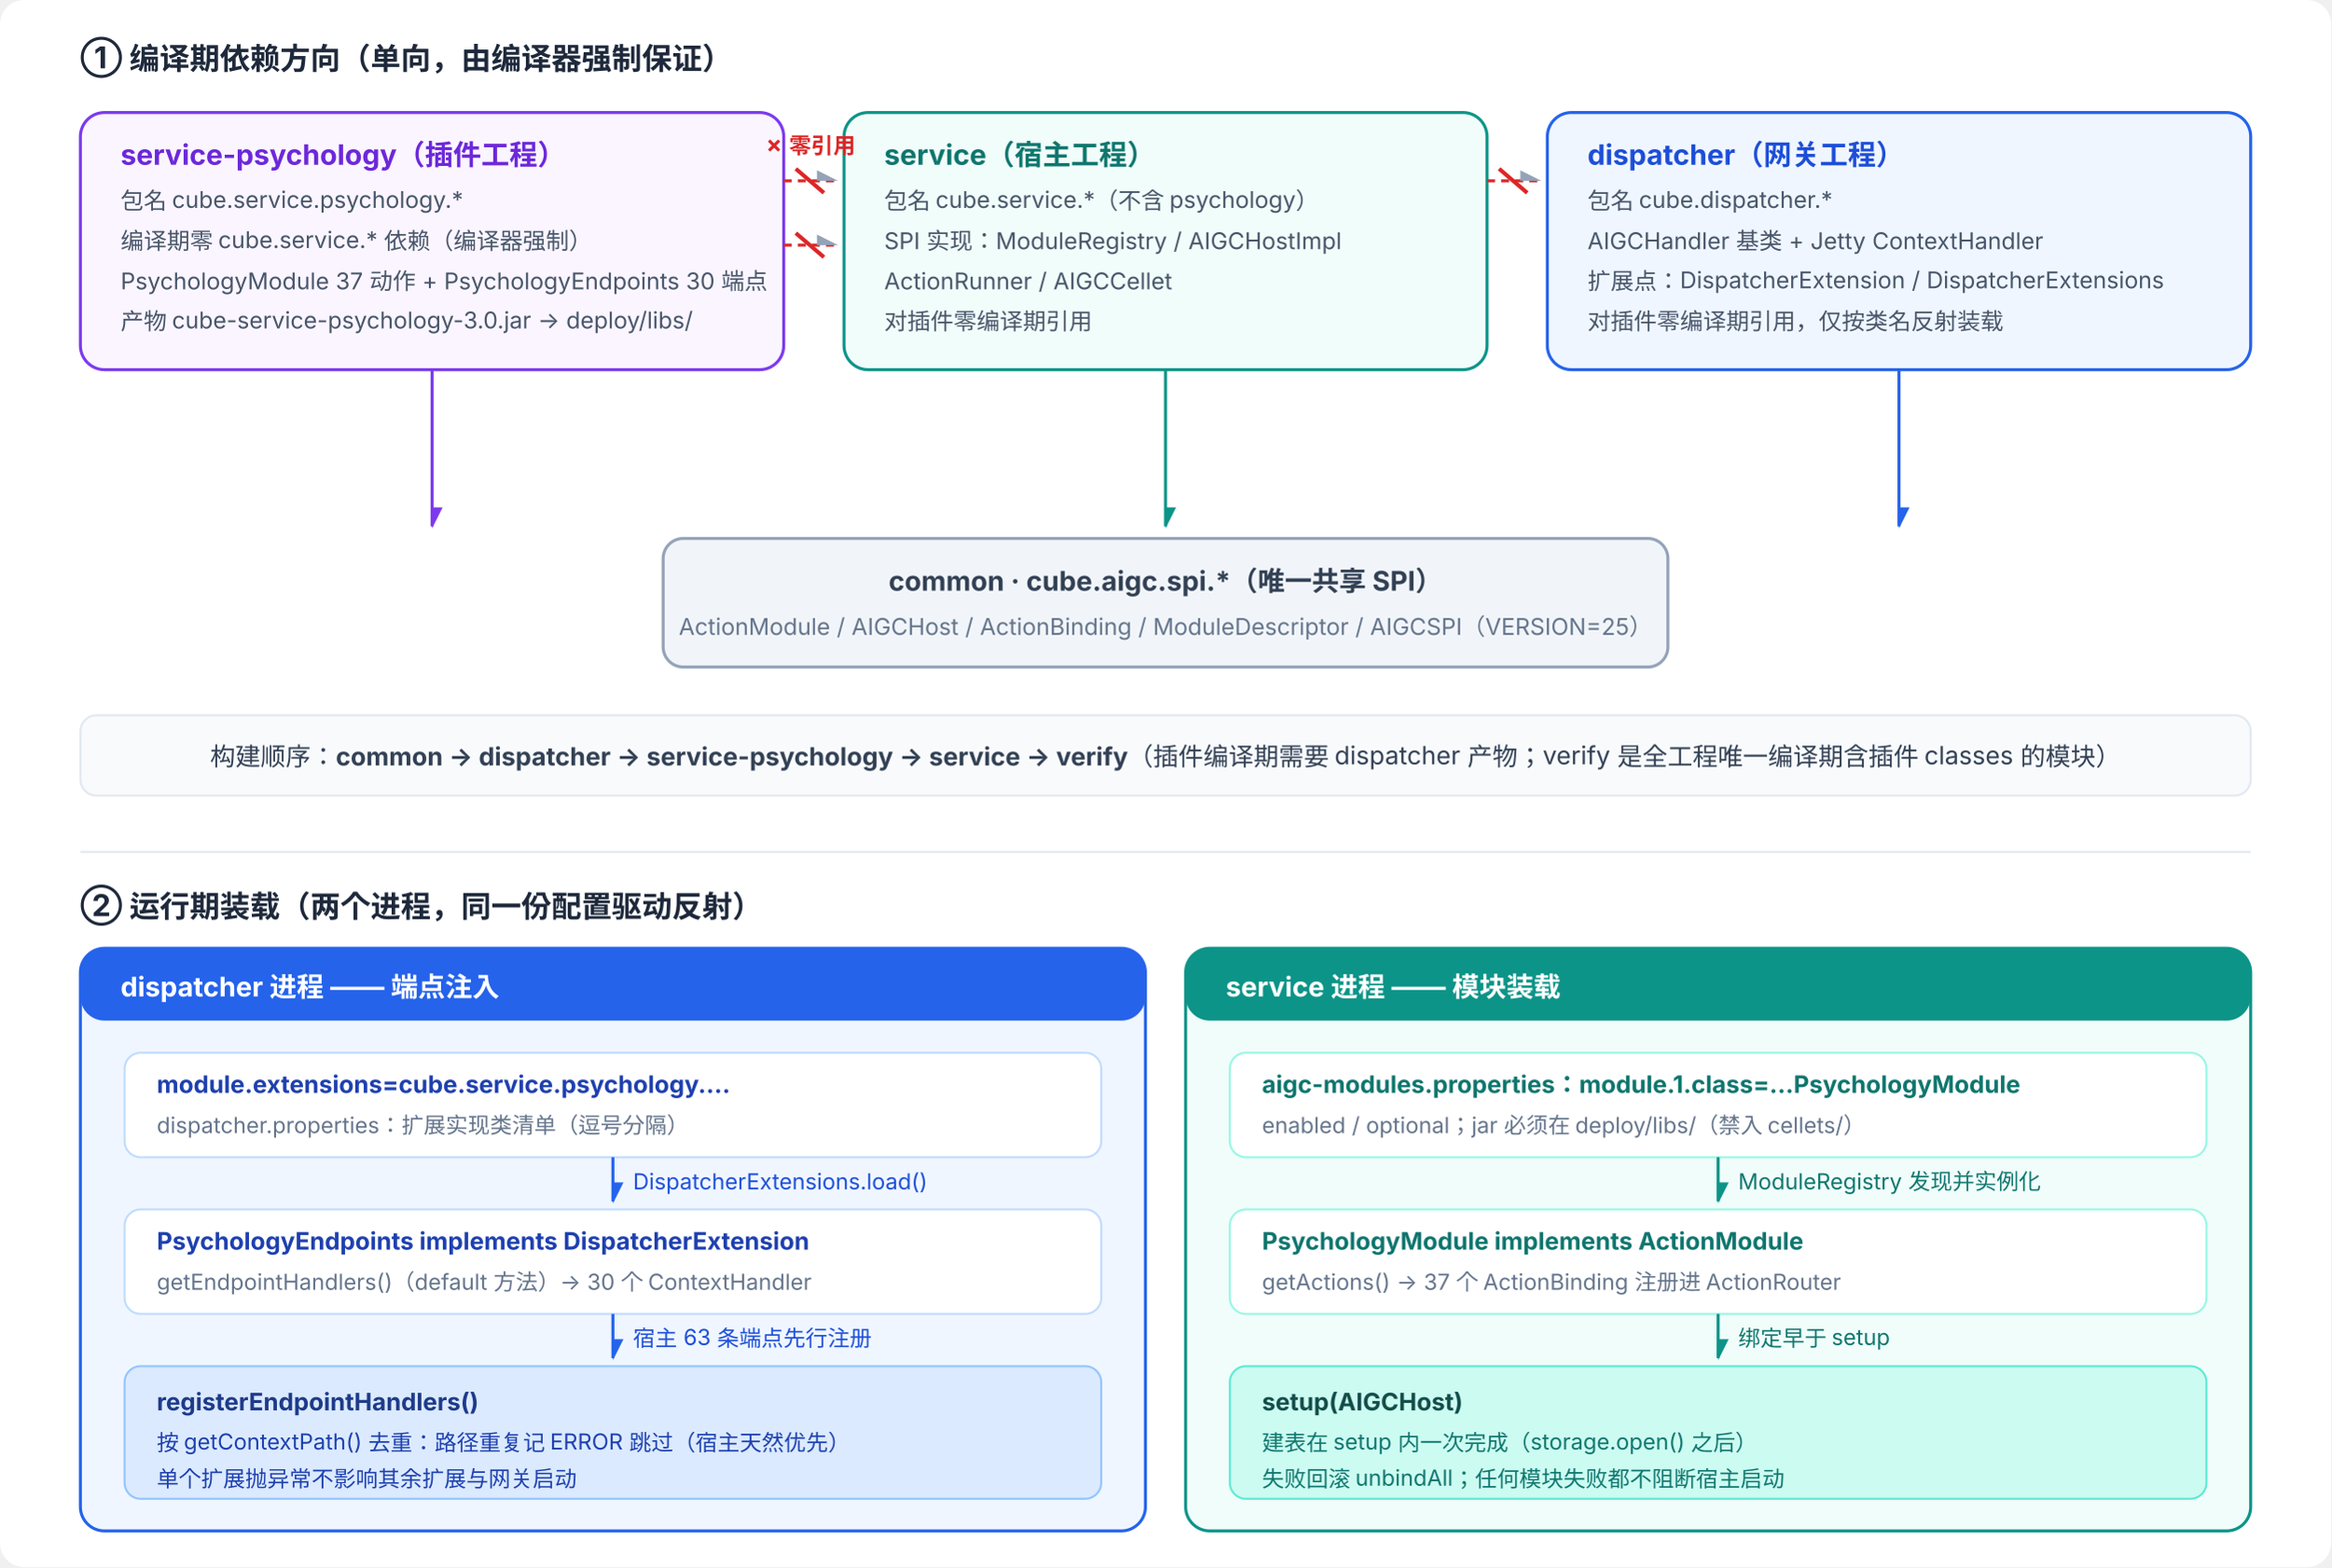
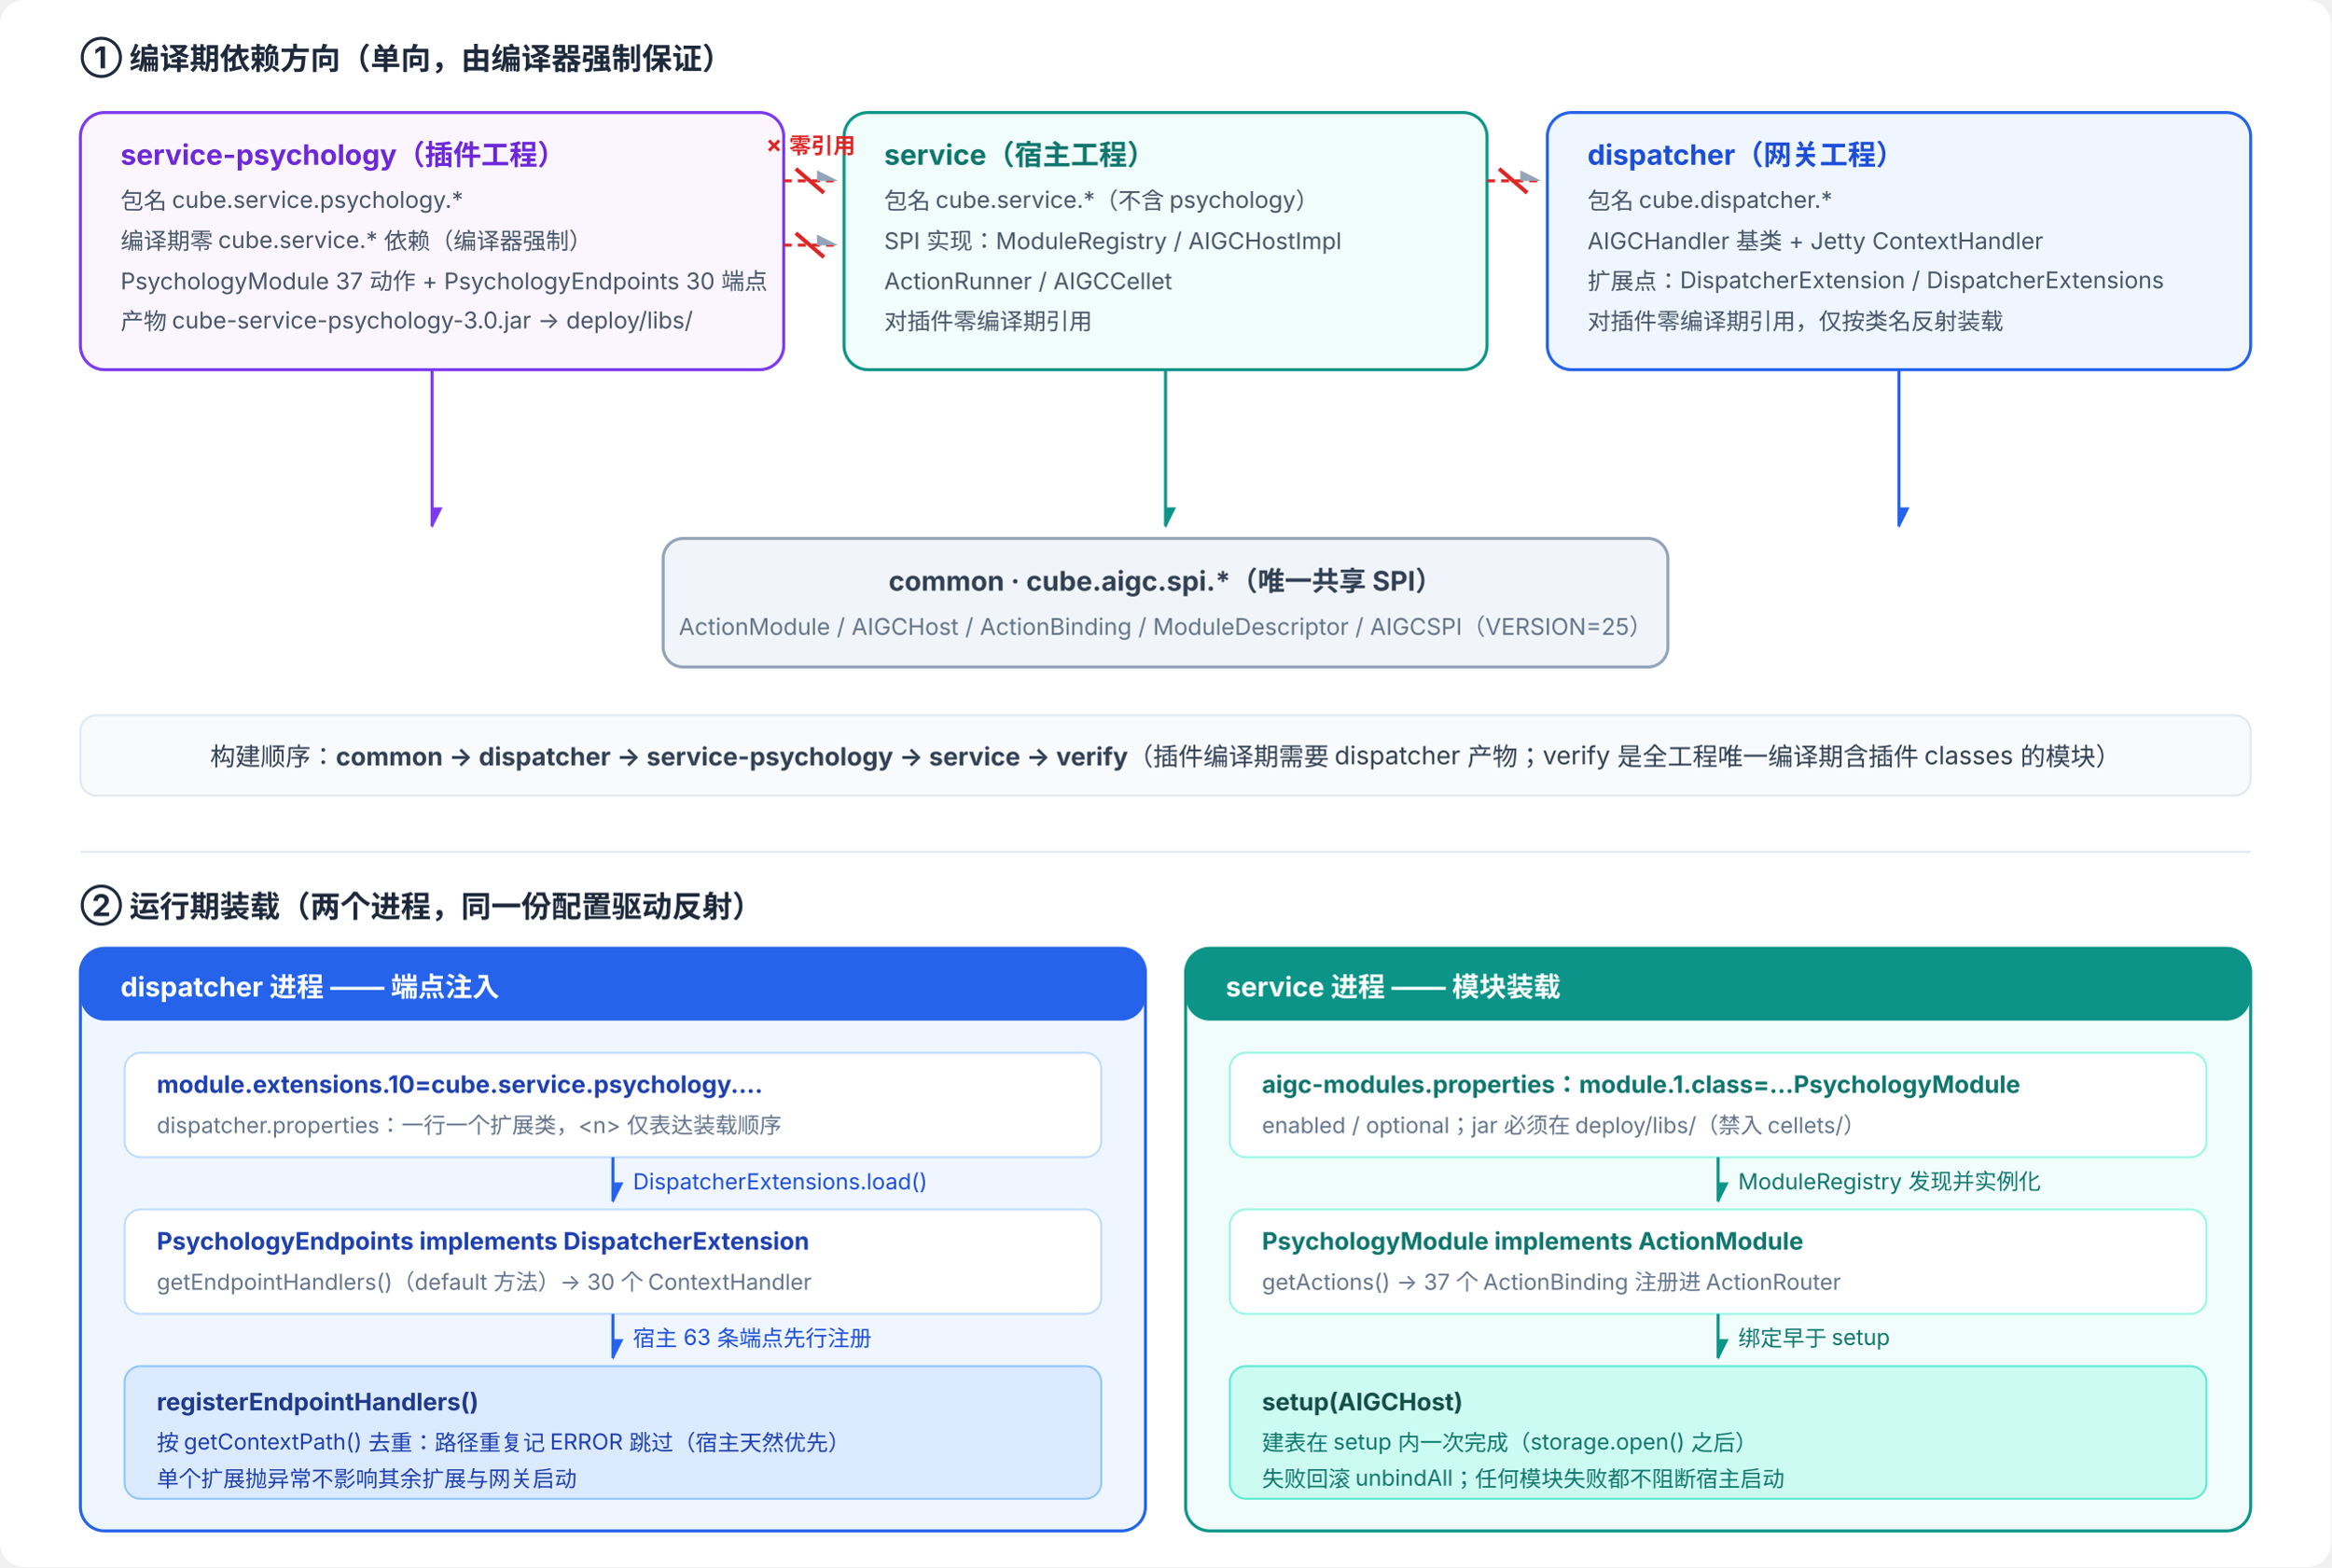
<svg xmlns="http://www.w3.org/2000/svg" viewBox="0 0 1160 780" font-family="-apple-system,BlinkMacSystemFont,'Segoe UI','PingFang SC','Hiragino Sans GB','Microsoft YaHei',sans-serif">
  <defs>
    <marker id="arrowG" viewBox="0 0 10 10" refX="9" refY="5" markerWidth="7" markerHeight="7" orient="auto-start-reverse">
      <path d="M 0 0 L 10 5 L 0 5 z" fill="#94A3B8" />
    </marker>
    <marker id="arrowP" viewBox="0 0 10 10" refX="9" refY="5" markerWidth="7" markerHeight="7" orient="auto-start-reverse">
      <path d="M 0 0 L 10 5 L 0 5 z" fill="#7C3AED" />
    </marker>
    <marker id="arrowB" viewBox="0 0 10 10" refX="9" refY="5" markerWidth="7" markerHeight="7" orient="auto-start-reverse">
      <path d="M 0 0 L 10 5 L 0 5 z" fill="#2563EB" />
    </marker>
    <marker id="arrowT" viewBox="0 0 10 10" refX="9" refY="5" markerWidth="7" markerHeight="7" orient="auto-start-reverse">
      <path d="M 0 0 L 10 5 L 0 5 z" fill="#0D9488" />
    </marker>
  </defs>
  <rect x="0" y="0" width="1160" height="780" rx="12" fill="#FFFFFF" />
  <text x="40" y="34" font-size="15" font-weight="700" fill="#1E293B">① 编译期依赖方向（单向，由编译器强制保证）</text>
  <rect x="40" y="56" width="350" height="128" rx="12" fill="#FAF5FF" stroke="#7C3AED" stroke-width="1.5" />
  <text x="60" y="82" font-size="14" font-weight="700" fill="#6D28D9">service-psychology（插件工程）</text>
  <text x="60" y="104" font-size="11.5" fill="#475569">包名 cube.service.psychology.*</text>
  <text x="60" y="124" font-size="11.5" fill="#475569">编译期零 cube.service.* 依赖（编译器强制）</text>
  <text x="60" y="144" font-size="11.5" fill="#475569">PsychologyModule 37 动作 + PsychologyEndpoints 30 端点</text>
  <text x="60" y="164" font-size="11.5" fill="#475569">产物 cube-service-psychology-3.0.jar → deploy/libs/</text>
  <rect x="420" y="56" width="320" height="128" rx="12" fill="#F0FDFA" stroke="#0D9488" stroke-width="1.5" />
  <text x="440" y="82" font-size="14" font-weight="700" fill="#0F766E">service（宿主工程）</text>
  <text x="440" y="104" font-size="11.5" fill="#475569">包名 cube.service.*（不含 psychology）</text>
  <text x="440" y="124" font-size="11.5" fill="#475569">SPI 实现：ModuleRegistry / AIGCHostImpl</text>
  <text x="440" y="144" font-size="11.5" fill="#475569">ActionRunner / AIGCCellet</text>
  <text x="440" y="164" font-size="11.5" fill="#475569">对插件零编译期引用</text>
  <rect x="770" y="56" width="350" height="128" rx="12" fill="#EFF6FF" stroke="#2563EB" stroke-width="1.5" />
  <text x="790" y="82" font-size="14" font-weight="700" fill="#1D4ED8">dispatcher（网关工程）</text>
  <text x="790" y="104" font-size="11.5" fill="#475569">包名 cube.dispatcher.*</text>
  <text x="790" y="124" font-size="11.5" fill="#475569">AIGCHandler 基类 + Jetty ContextHandler</text>
  <text x="790" y="144" font-size="11.5" fill="#475569">扩展点：DispatcherExtension / DispatcherExtensions</text>
  <text x="790" y="164" font-size="11.5" fill="#475569">对插件零编译期引用，仅按类名反射装载</text>
  <path d="M 390 90 L 416 90" stroke="#DC2626" stroke-width="1.5" stroke-dasharray="4 3" marker-end="url(#arrowG)" />
  <line x1="396" y1="84" x2="410" y2="96" stroke="#DC2626" stroke-width="2" />
  <path d="M 740 90 L 766 90" stroke="#DC2626" stroke-width="1.5" stroke-dasharray="4 3" marker-end="url(#arrowG)" />
  <line x1="746" y1="84" x2="760" y2="96" stroke="#DC2626" stroke-width="2" />
  <path d="M 390 122 L 416 122" stroke="#DC2626" stroke-width="1.5" stroke-dasharray="4 3" marker-end="url(#arrowG)" />
  <line x1="396" y1="116" x2="410" y2="128" stroke="#DC2626" stroke-width="2" />
  <text x="403" y="76" text-anchor="middle" font-size="11" font-weight="700" fill="#DC2626">✗ 零引用</text>
  <rect x="330" y="268" width="500" height="64" rx="10" fill="#F1F5F9" stroke="#94A3B8" stroke-width="1.5" />
  <text x="580" y="294" text-anchor="middle" font-size="13.5" font-weight="700" fill="#334155">common · cube.aigc.spi.*（唯一共享 SPI）</text>
  <text x="580" y="316" text-anchor="middle" font-size="11.5" fill="#64748B">ActionModule / AIGCHost / ActionBinding / ModuleDescriptor / AIGCSPI（VERSION=25）</text>
  <line x1="215" y1="184" x2="215" y2="262" stroke="#7C3AED" stroke-width="1.5" marker-end="url(#arrowP)" />
  <line x1="580" y1="184" x2="580" y2="262" stroke="#0D9488" stroke-width="1.5" marker-end="url(#arrowT)" />
  <line x1="945" y1="184" x2="945" y2="262" stroke="#2563EB" stroke-width="1.5" marker-end="url(#arrowB)" />
  <rect x="40" y="356" width="1080" height="40" rx="8" fill="#F8FAFC" stroke="#E2E8F0" />
  <text x="580" y="381" text-anchor="middle" font-size="12.5" fill="#334155">构建顺序：<tspan font-weight="700">common → dispatcher → service-psychology → service → verify</tspan>（插件编译期需要 dispatcher 产物；verify 是全工程唯一编译期含插件 classes 的模块）</text>
  <line x1="40" y1="424" x2="1120" y2="424" stroke="#E2E8F0" />
  <text x="40" y="456" font-size="15" font-weight="700" fill="#1E293B">② 运行期装载（两个进程，同一份配置驱动反射）</text>
  <rect x="40" y="472" width="530" height="290" rx="12" fill="#EFF6FF" stroke="#2563EB" stroke-width="1.5" />
  <rect x="40" y="472" width="530" height="36" rx="12" fill="#2563EB" />
  <text x="60" y="496" font-size="13.5" font-weight="700" fill="#FFFFFF">dispatcher 进程 —— 端点注入</text>
  <rect x="62" y="524" width="486" height="52" rx="8" fill="#FFFFFF" stroke="#BFDBFE" />
-   <text x="78" y="544" font-size="12" font-weight="700" fill="#1E40AF">module.extensions=cube.service.psychology.…</text>
-   <text x="78" y="564" font-size="11" fill="#64748B">dispatcher.properties：扩展实现类清单（逗号分隔）</text>
+   <text x="78" y="544" font-size="12" font-weight="700" fill="#1E40AF">module.extensions.10=cube.service.psychology.…</text>
+   <text x="78" y="564" font-size="11" fill="#64748B">dispatcher.properties：一行一个扩展类，&lt;n&gt; 仅表达装载顺序</text>
  <line x1="305" y1="576" x2="305" y2="598" stroke="#2563EB" stroke-width="1.5" marker-end="url(#arrowB)" />
  <text x="315" y="592" font-size="11" fill="#1D4ED8">DispatcherExtensions.load()</text>
  <rect x="62" y="602" width="486" height="52" rx="8" fill="#FFFFFF" stroke="#BFDBFE" />
  <text x="78" y="622" font-size="12" font-weight="700" fill="#1E40AF">PsychologyEndpoints implements DispatcherExtension</text>
  <text x="78" y="642" font-size="11" fill="#64748B">getEndpointHandlers()（default 方法）→ 30 个 ContextHandler</text>
  <line x1="305" y1="654" x2="305" y2="676" stroke="#2563EB" stroke-width="1.5" marker-end="url(#arrowB)" />
  <text x="315" y="670" font-size="11" fill="#1D4ED8">宿主 63 条端点先行注册</text>
  <rect x="62" y="680" width="486" height="66" rx="8" fill="#DBEAFE" stroke="#93C5FD" />
  <text x="78" y="702" font-size="12" font-weight="700" fill="#1E3A8A">registerEndpointHandlers()</text>
  <text x="78" y="722" font-size="11" fill="#1E40AF">按 getContextPath() 去重：路径重复记 ERROR 跳过（宿主天然优先）</text>
  <text x="78" y="740" font-size="11" fill="#1E40AF">单个扩展抛异常不影响其余扩展与网关启动</text>
  <rect x="590" y="472" width="530" height="290" rx="12" fill="#F0FDFA" stroke="#0D9488" stroke-width="1.5" />
  <rect x="590" y="472" width="530" height="36" rx="12" fill="#0D9488" />
  <text x="610" y="496" font-size="13.5" font-weight="700" fill="#FFFFFF">service 进程 —— 模块装载</text>
  <rect x="612" y="524" width="486" height="52" rx="8" fill="#FFFFFF" stroke="#99F6E4" />
  <text x="628" y="544" font-size="12" font-weight="700" fill="#0F766E">aigc-modules.properties：module.1.class=…PsychologyModule</text>
  <text x="628" y="564" font-size="11" fill="#64748B">enabled / optional；jar 必须在 deploy/libs/（禁入 cellets/）</text>
  <line x1="855" y1="576" x2="855" y2="598" stroke="#0D9488" stroke-width="1.5" marker-end="url(#arrowT)" />
  <text x="865" y="592" font-size="11" fill="#0F766E">ModuleRegistry 发现并实例化</text>
  <rect x="612" y="602" width="486" height="52" rx="8" fill="#FFFFFF" stroke="#99F6E4" />
  <text x="628" y="622" font-size="12" font-weight="700" fill="#0F766E">PsychologyModule implements ActionModule</text>
  <text x="628" y="642" font-size="11" fill="#64748B">getActions() → 37 个 ActionBinding 注册进 ActionRouter</text>
  <line x1="855" y1="654" x2="855" y2="676" stroke="#0D9488" stroke-width="1.5" marker-end="url(#arrowT)" />
  <text x="865" y="670" font-size="11" fill="#0F766E">绑定早于 setup</text>
  <rect x="612" y="680" width="486" height="66" rx="8" fill="#CCFBF1" stroke="#5EEAD4" />
  <text x="628" y="702" font-size="12" font-weight="700" fill="#134E4A">setup(AIGCHost)</text>
  <text x="628" y="722" font-size="11" fill="#0F766E">建表在 setup 内一次完成（storage.open() 之后）</text>
  <text x="628" y="740" font-size="11" fill="#0F766E">失败回滚 unbindAll；任何模块失败都不阻断宿主启动</text>
</svg>
